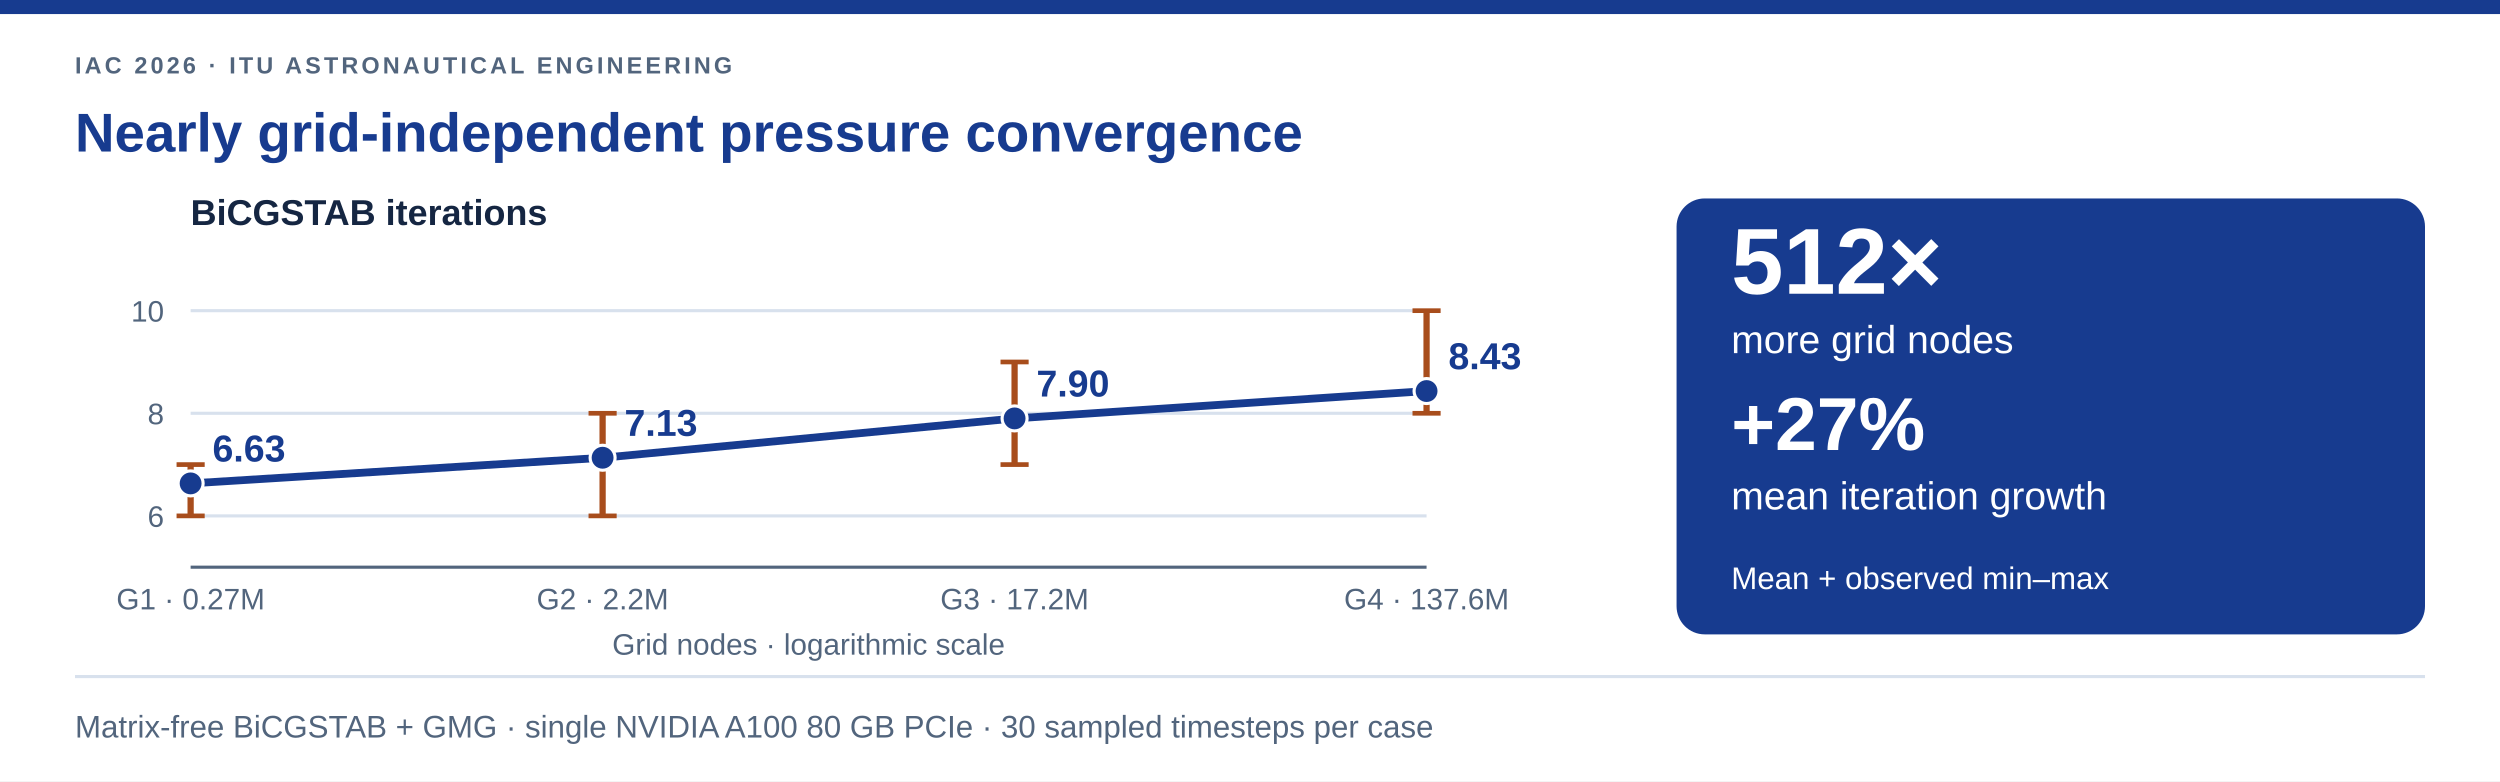
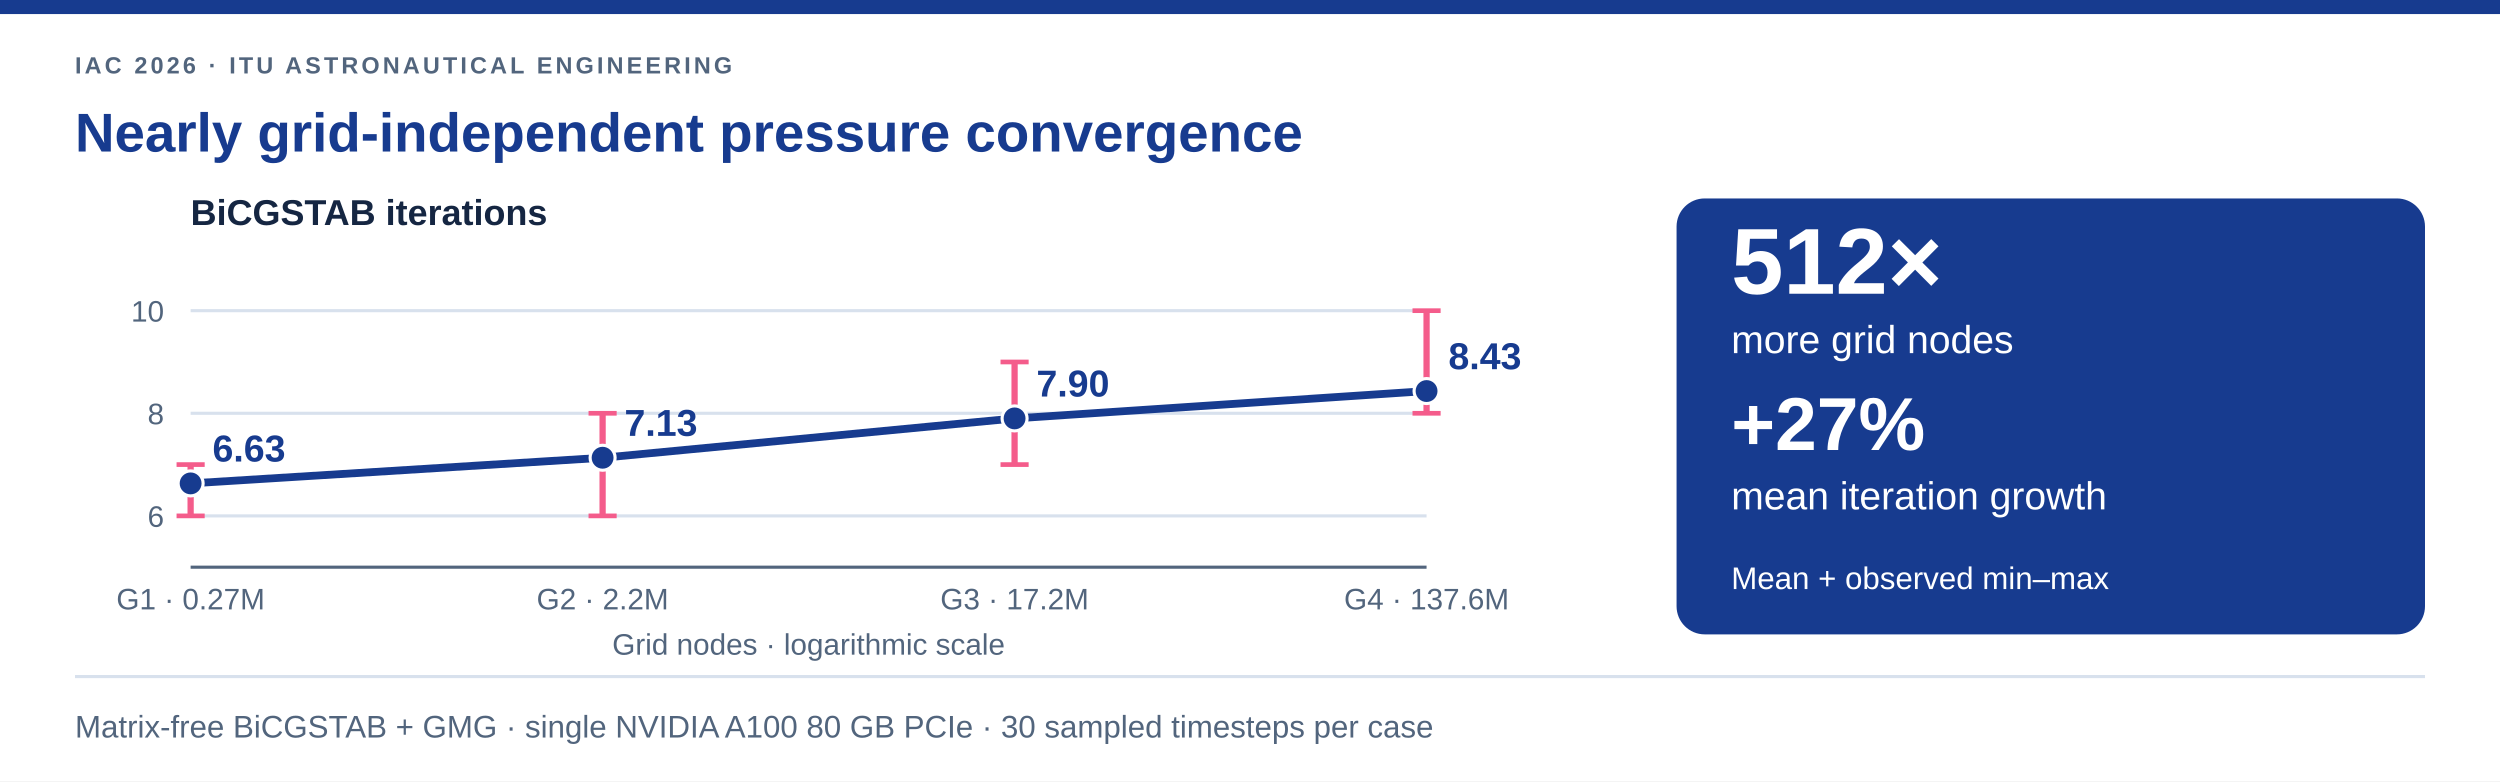
<svg xmlns="http://www.w3.org/2000/svg" width="1600" height="500" viewBox="0 0 1600 500" role="img" aria-labelledby="title desc">
  <defs>
    <marker id="arrow" markerWidth="8" markerHeight="8" refX="6" refY="3" orient="auto">
      <path d="M0,0 L6,3 L0,6" fill="none" stroke="#173b8f" stroke-width="1.5" />
    </marker>
  </defs>
  <g font-family="Arial, Helvetica, sans-serif">
    <rect x="0" y="0" width="1600" height="500" rx="0" fill="#ffffff" />
    <rect x="0" y="0" width="1600" height="9" rx="0" fill="#173b8f" />
    <text x="48" y="47" font-size="15" fill="#52657d" font-weight="700" letter-spacing="2">IAC 2026 · ITU ASTRONAUTICAL ENGINEERING</text>
    <text x="48" y="97" font-size="35" fill="#173b8f" font-weight="700">Nearly grid-independent pressure convergence</text>
    <text x="122" y="144" font-size="23" fill="#152642" font-weight="700">BiCGSTAB iterations</text>
    <line x1="122" y1="330.167" x2="913" y2="330.167" stroke="#d8e1ed" stroke-width="2" />
    <text x="105" y="337.167" font-size="19" fill="#52657d" font-weight="400" text-anchor="end">6</text>
    <line x1="122" y1="264.5" x2="913" y2="264.5" stroke="#d8e1ed" stroke-width="2" />
    <text x="105" y="271.5" font-size="19" fill="#52657d" font-weight="400" text-anchor="end">8</text>
    <line x1="122" y1="198.833" x2="913" y2="198.833" stroke="#d8e1ed" stroke-width="2" />
    <text x="105" y="205.833" font-size="19" fill="#52657d" font-weight="400" text-anchor="end">10</text>
    <line x1="122" y1="363" x2="913" y2="363" stroke="#52657d" stroke-width="2" />
    <path d="M122.00,309.37 L385.67,292.96 L649.33,267.78 L913.00,250.27" fill="none" stroke="#173b8f" stroke-width="5" stroke-linejoin="round" stroke-linecap="round" />
-     <line x1="122" y1="330.167" x2="122" y2="297.333" stroke="#a84d1c" stroke-width="4" />
-     <line x1="113" y1="330.167" x2="131" y2="330.167" stroke="#a84d1c" stroke-width="3" />
-     <line x1="113" y1="297.333" x2="131" y2="297.333" stroke="#a84d1c" stroke-width="3" />
+     <line x1="122" y1="330.167" x2="122" y2="297.333" stroke="#f45c8b" stroke-width="4" />
+     <line x1="113" y1="330.167" x2="131" y2="330.167" stroke="#f45c8b" stroke-width="3" />
+     <line x1="113" y1="297.333" x2="131" y2="297.333" stroke="#f45c8b" stroke-width="3" />
    <circle cx="122" cy="309.372" r="8" fill="#173b8f" stroke="white" stroke-width="2" />
    <text x="136" y="295.372" font-size="24" fill="#173b8f" font-weight="700" text-anchor="start">6.63</text>
    <text x="122" y="390" font-size="19" fill="#52657d" font-weight="400" text-anchor="middle">G1 · 0.27M</text>
-     <line x1="385.667" y1="330.167" x2="385.667" y2="264.5" stroke="#a84d1c" stroke-width="4" />
-     <line x1="376.667" y1="330.167" x2="394.667" y2="330.167" stroke="#a84d1c" stroke-width="3" />
-     <line x1="376.667" y1="264.5" x2="394.667" y2="264.5" stroke="#a84d1c" stroke-width="3" />
+     <line x1="385.667" y1="330.167" x2="385.667" y2="264.5" stroke="#f45c8b" stroke-width="4" />
+     <line x1="376.667" y1="330.167" x2="394.667" y2="330.167" stroke="#f45c8b" stroke-width="3" />
+     <line x1="376.667" y1="264.5" x2="394.667" y2="264.5" stroke="#f45c8b" stroke-width="3" />
    <circle cx="385.667" cy="292.956" r="8" fill="#173b8f" stroke="white" stroke-width="2" />
    <text x="399.667" y="278.956" font-size="24" fill="#173b8f" font-weight="700" text-anchor="start">7.13</text>
    <text x="385.667" y="390" font-size="19" fill="#52657d" font-weight="400" text-anchor="middle">G2 · 2.2M</text>
-     <line x1="649.333" y1="297.333" x2="649.333" y2="231.667" stroke="#a84d1c" stroke-width="4" />
-     <line x1="640.333" y1="297.333" x2="658.333" y2="297.333" stroke="#a84d1c" stroke-width="3" />
-     <line x1="640.333" y1="231.667" x2="658.333" y2="231.667" stroke="#a84d1c" stroke-width="3" />
+     <line x1="649.333" y1="297.333" x2="649.333" y2="231.667" stroke="#f45c8b" stroke-width="4" />
+     <line x1="640.333" y1="297.333" x2="658.333" y2="297.333" stroke="#f45c8b" stroke-width="3" />
+     <line x1="640.333" y1="231.667" x2="658.333" y2="231.667" stroke="#f45c8b" stroke-width="3" />
    <circle cx="649.333" cy="267.783" r="8" fill="#173b8f" stroke="white" stroke-width="2" />
    <text x="663.333" y="253.783" font-size="24" fill="#173b8f" font-weight="700" text-anchor="start">7.90</text>
    <text x="649.333" y="390" font-size="19" fill="#52657d" font-weight="400" text-anchor="middle">G3 · 17.2M</text>
-     <line x1="913" y1="264.5" x2="913" y2="198.833" stroke="#a84d1c" stroke-width="4" />
-     <line x1="904" y1="264.5" x2="922" y2="264.5" stroke="#a84d1c" stroke-width="3" />
-     <line x1="904" y1="198.833" x2="922" y2="198.833" stroke="#a84d1c" stroke-width="3" />
+     <line x1="913" y1="264.5" x2="913" y2="198.833" stroke="#f45c8b" stroke-width="4" />
+     <line x1="904" y1="264.5" x2="922" y2="264.5" stroke="#f45c8b" stroke-width="3" />
+     <line x1="904" y1="198.833" x2="922" y2="198.833" stroke="#f45c8b" stroke-width="3" />
    <circle cx="913" cy="250.272" r="8" fill="#173b8f" stroke="white" stroke-width="2" />
    <text x="927" y="236.272" font-size="24" fill="#173b8f" font-weight="700" text-anchor="start">8.43</text>
    <text x="913" y="390" font-size="19" fill="#52657d" font-weight="400" text-anchor="middle">G4 · 137.6M</text>
    <text x="517.5" y="419" font-size="19" fill="#52657d" font-weight="400" text-anchor="middle">Grid nodes · logarithmic scale</text>
    <rect x="1073" y="127" width="479" height="279" rx="18" fill="#173b8f" />
    <text x="1108" y="188" font-size="60" fill="#ffffff" font-weight="700">512×</text>
    <text x="1108" y="226" font-size="25" fill="#ffffff" font-weight="400">more grid nodes</text>
    <text x="1108" y="288" font-size="48" fill="#ffffff" font-weight="700">+27%</text>
    <text x="1108" y="326" font-size="25" fill="#ffffff" font-weight="400">mean iteration growth</text>
    <text x="1108" y="377" font-size="20" fill="#ffffff" font-weight="400">Mean + observed min–max</text>
    <line x1="48" y1="433" x2="1552" y2="433" stroke="#d8e1ed" stroke-width="2" />
    <text x="48" y="472" font-size="20" fill="#52657d" font-weight="400">Matrix-free BiCGSTAB + GMG · single NVIDIA A100 80 GB PCIe · 30 sampled timesteps per case</text>
  </g>
</svg>
